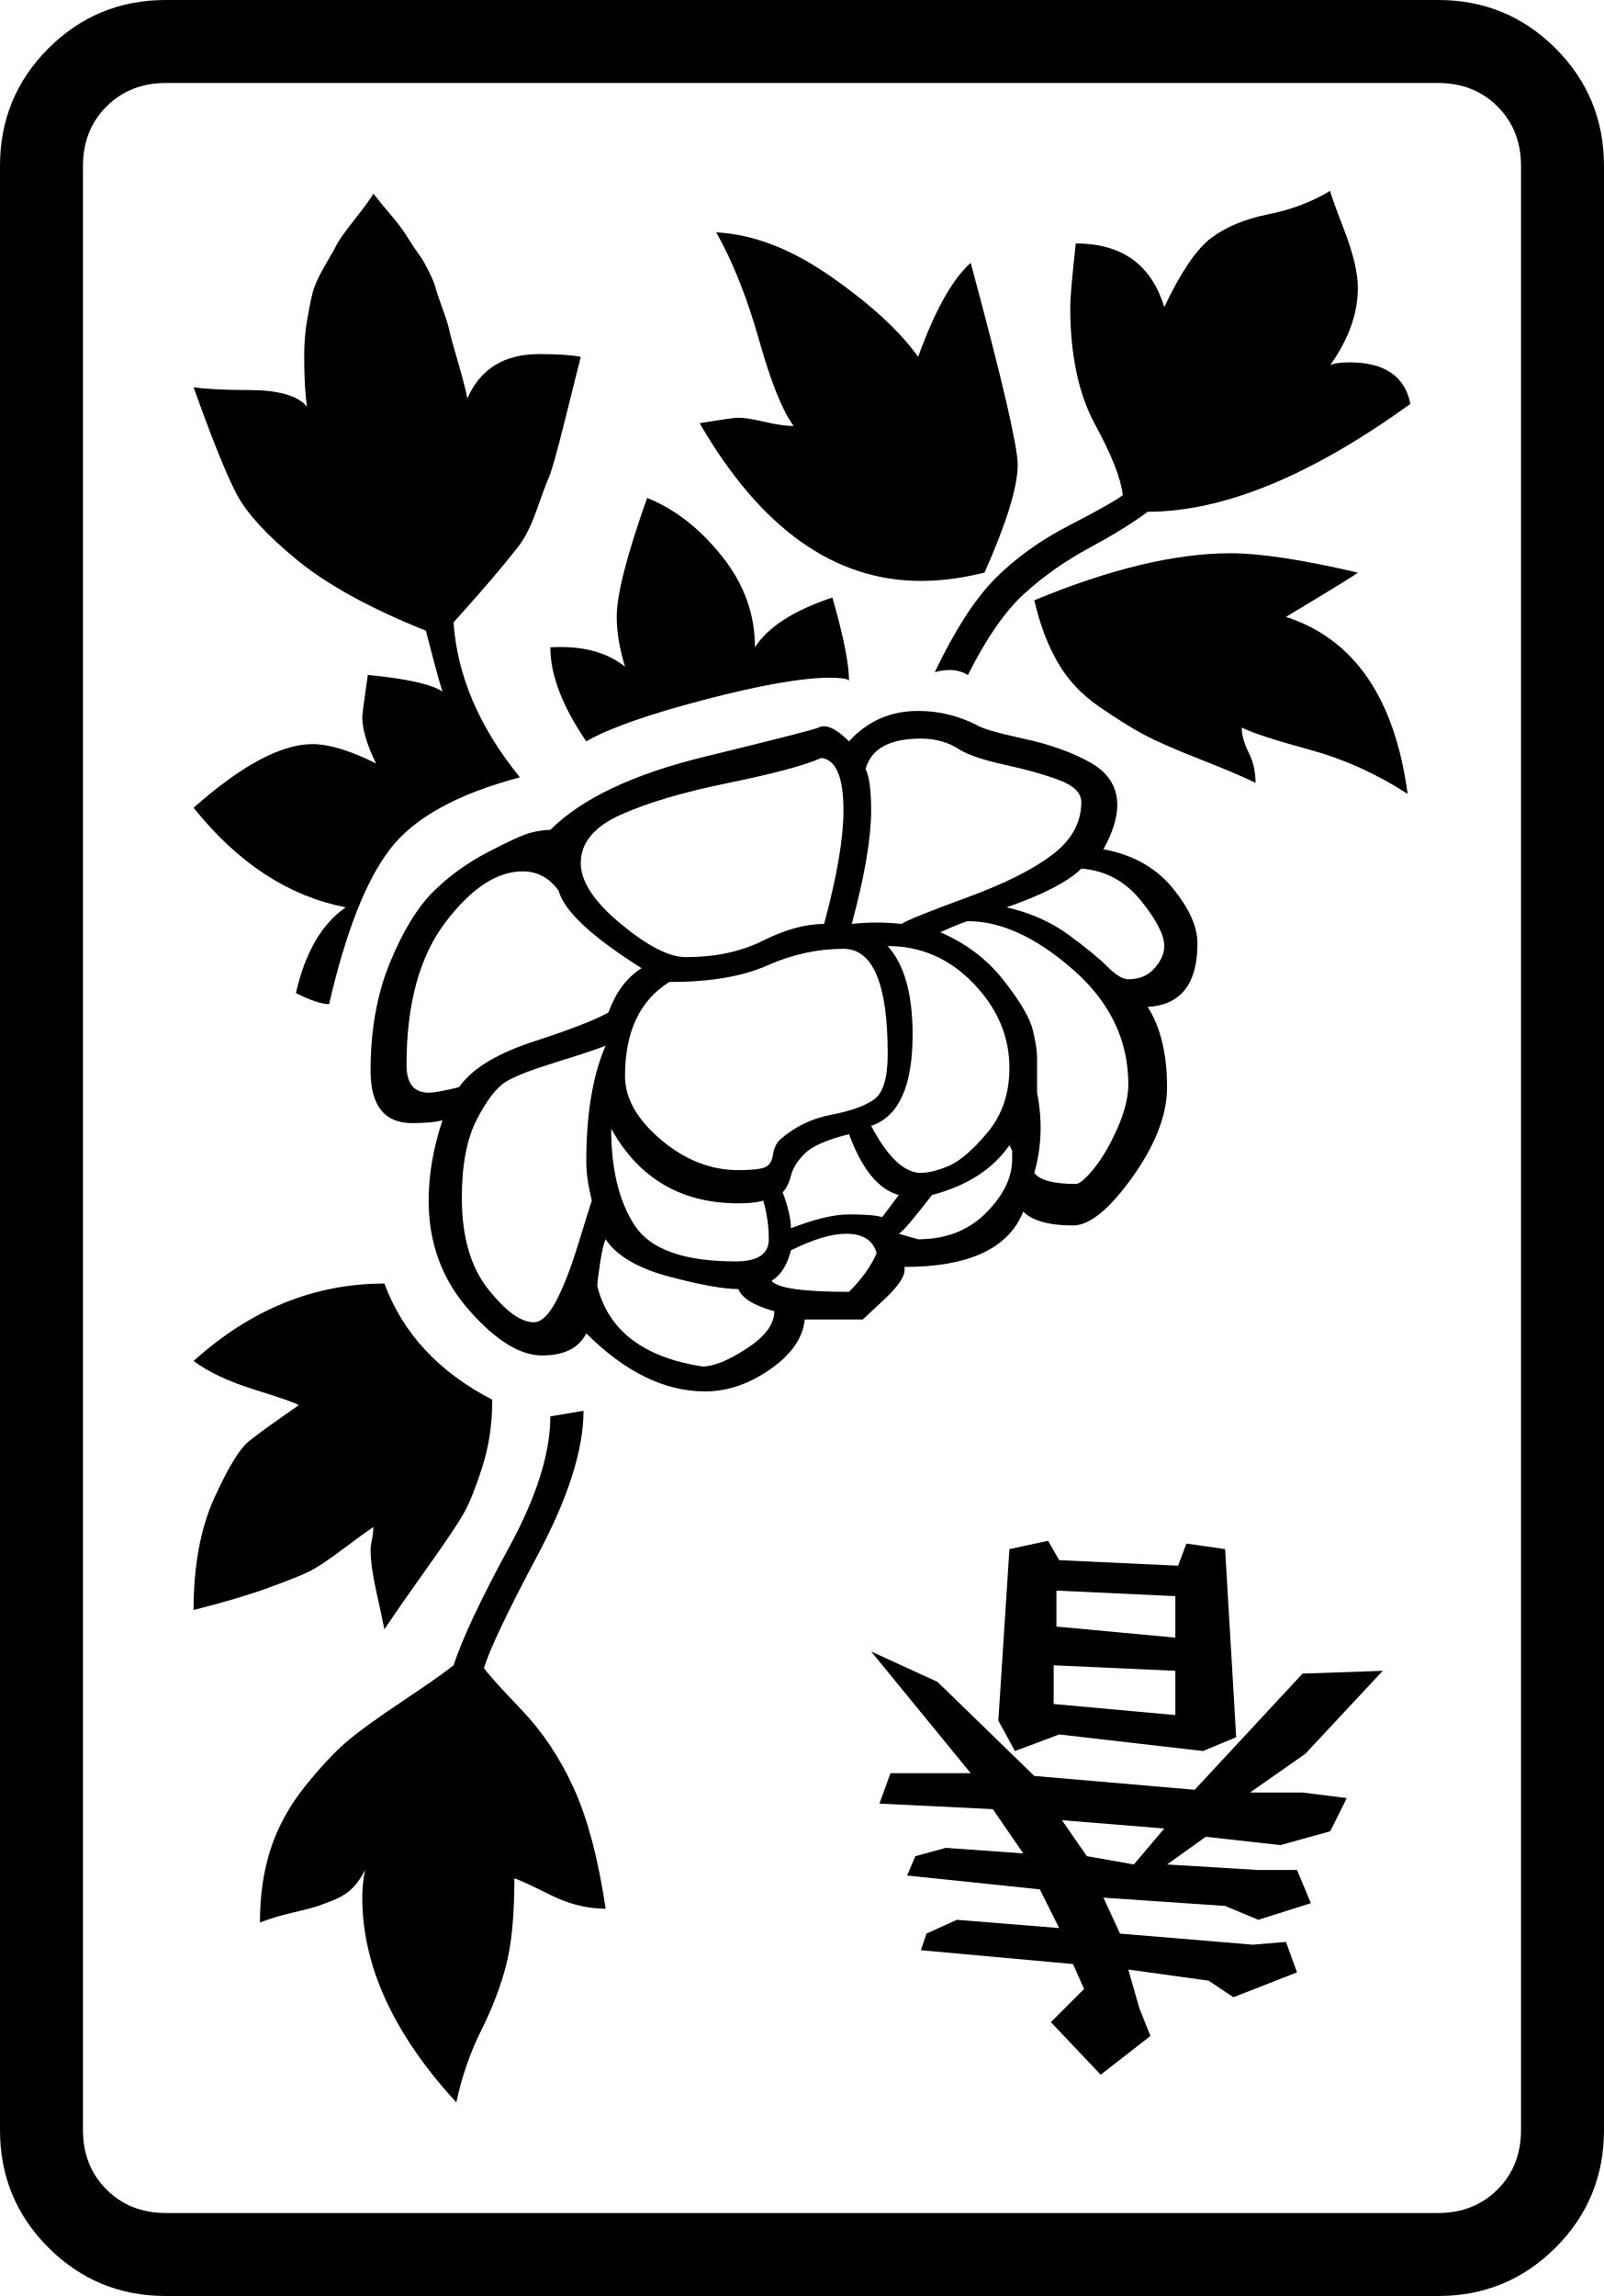
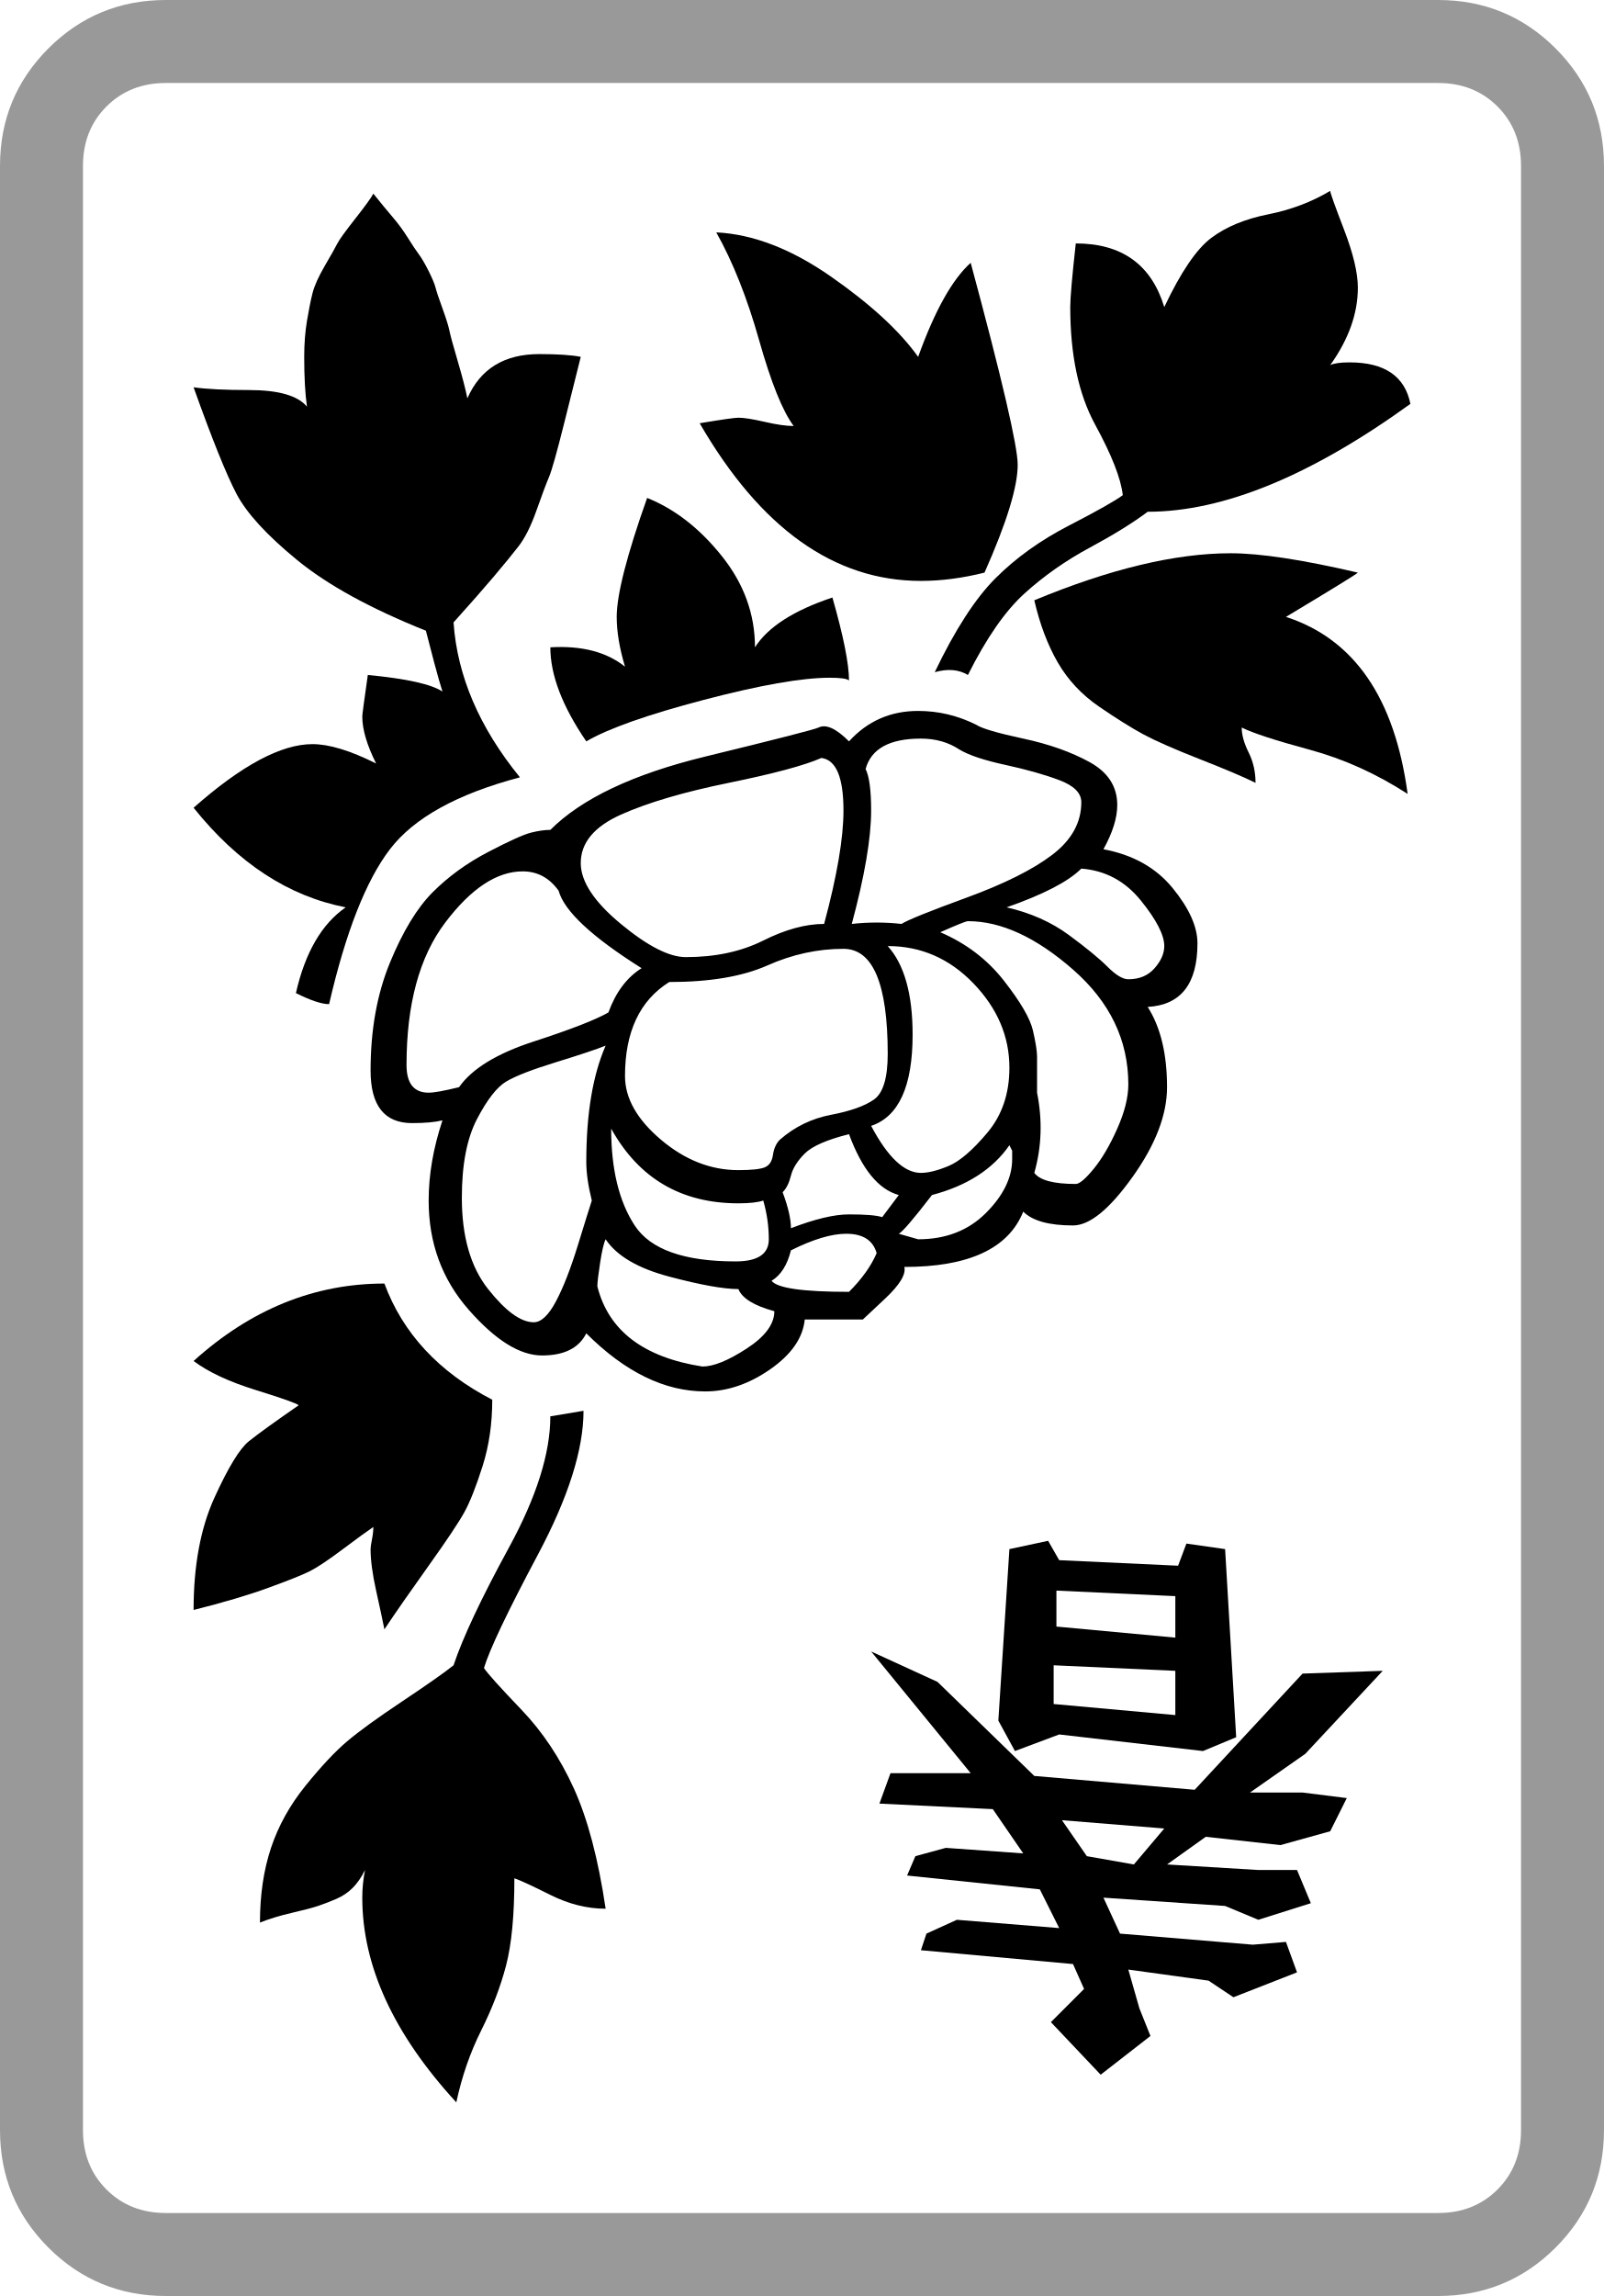
<svg xmlns="http://www.w3.org/2000/svg" viewBox="30 -115 580 830">
  <g>
-     <path d="M550 685h-460q-13 0 -21.5 -8.5t-8.5 -21.5v-710q0 -13 8.5 -21.5t21.5 -8.5h460q13 0 21.5 8.5t8.5 21.5v710q0 13 -8.5 21.5t-21.5 8.5zM610 655v-710q0 -25 -17.5 -42.5t-42.5 -17.5h-460q-25 0 -42.5 17.5t-17.5 42.5v710q0 25 17.5 42.5t42.5 17.5h460q25 0 42.5 -17.5 t17.5 -42.5z" />
+     <path style="fill: #999999;" d="M550 685h-460q-13 0 -21.5 -8.5t-8.5 -21.5v-710q0 -13 8.5 -21.5t21.5 -8.5h460q13 0 21.5 8.5t8.5 21.5v710q0 13 -8.5 21.5t-21.5 8.5zM610 655v-710q0 -25 -17.5 -42.5t-42.5 -17.5h-460q-25 0 -42.5 17.5t-17.5 42.5v710q0 25 17.5 42.5t42.5 17.5h460q25 0 42.5 -17.5 t17.5 -42.5z" />
    <path d="M428 635l18 -14l-4 -10l-4 -14l29 4l9 6l23 -9l-4 -11l-12 1l-48 -4l-6 -13l44 3l12 5l19 -6l-5 -12h-14l-33 -2l14 -10l27 3l18 -5l6 -12l-16 -2h-19l20 -14l28 -30l-29 1l-39 42l-58 -5l-35 -34l-24 -11l36 44h-29l-4 11l41 2l11 16l-28 -2l-11 3l-3 7l48 5l7 14l-37 -3 l-11 5l-2 6l55 5l4 9l-12 12zM397 518l16 -6l52 6l12 -5l-4 -68l-14 -2l-3 8l-43 -2l-4 -7l-14 3l-4 62zM411 501v-14l44 2v16zM412 473v-13l43 2v15zM440 559l-17 -3l-9 -13l37 3z" />
    <path d="M226 375q12 0 16 -8q21 21 43 21q12 0 23.5 -8t12.5 -18h21t8 -7.5t7 -11.5q35 0 43 -20q5 5 18 5q9 0 21.5 -17.5t12.5 -32.5 q0 -18 -7 -29q18 -1 18 -23q0 -9 -9 -20t-25 -14q5 -9 5 -16q0 -10 -10 -15.5t-24 -8.5t-17 -5q-10 -5 -21 -5q-15 0 -25 11q-7 -7 -11 -5q-2 1 -41 10.5t-56 26.5q-3 0 -7 1t-15.5 7t-20 14.5t-15.5 25.5t-7 39q0 19 15 19q7 0 11 -1q-5 15 -5 29q0 23 14.5 39.5t26.5 16.5 zM278 231q-9 0 -23.5 -12t-14.5 -22q0 -11 14.5 -17.5t39 -11.5t33.5 -9q8 1 8 19q0 15 -7 41q-10 0 -22 6t-28 6zM177 270q0 -33 14 -51.5t28 -18.5q8 0 13 7q3 11 30 28q-8 5 -12 16q-7 4 -27 10.5 t-27 16.5q-8 2 -11 2q-8 0 -8 -10zM251 293q15 27 46 27q6 0 9 -1q2 7 2 14q0 8 -12 8q-28 0 -36.5 -13t-8.5 -35zM256 274 q0 -24 16 -34q22 0 35.5 -6t27.5 -6q16 0 16 38q0 13 -5 16.5t-15.5 5.5t-18.5 9q-2 2 -2.5 5.5t-3 4.5t-9.5 1q-15 0 -28 -11t-13 -23zM338 219q7 -26 7 -41q0 -11 -2 -15q3 -11 20 -11q8 0 14 4q5 3 16.5 5.5t19.5 5.5t8 8q0 11 -10.5 19t-31 15.5t-23.5 9.5q-9 -1 -18 0z M349 325q-3 -1 -12 -1q-8 0 -21 5q0 -5 -3 -13q2 -2 3 -6t5 -8t16 -7q7 19 18 22zM249 263q-7 16 -7 42q0 6 2 14q-1 3 -5 16t-8 20.5t-8 7.5q-7 0 -16.5 -12t-9.5 -33q0 -18 5.5 -28.5t10.5 -13.5t18 -7t18 -6zM310 359q0 7 -10 13.5t-16 6.5q-32 -5 -38 -29q0 -2 1 -8.5 t2 -8.5q6 9 23 13.5t25 4.5q2 5 13 8zM351 227q18 0 31 13.5t13 30.5q0 14 -8 23.5t-14 12t-10 2.5q-9 0 -18 -17q15 -5 15 -33q0 -22 -9 -32zM405 267q0 -3 -1.5 -9.5t-10.5 -18t-23 -17.5q9 -4 10 -4q18 0 38 17.5t20 41.5q0 7 -4 16t-8.5 14.5t-6.5 5.5q-12 0 -15 -4 q4 -14 1 -29v-13zM421 199q13 1 21.5 11.5t8.5 16.5q0 4 -3.5 8t-9.5 4q-3 0 -7.5 -4.5t-14 -11.5t-22.5 -10q20 -7 27 -14zM337 352q-25 0 -28 -4q5 -3 7 -11q12 -6 20 -6q9 0 11 7q-3 7 -10 14zM395 299l1 2v3q0 10 -9.5 19.5t-24.5 9.5l-7 -2q2 -1 12 -14q19 -5 28 -18z " />
    <path d="M149 248q9 -39 22 -56t47 -26q-22 -27 -24 -56q9 -10 14.5 -16.5t9 -11t6.5 -13t4.5 -12t5.5 -19.5l6 -24q-5 -1 -15 -1q-19 0 -26 16q-1 -5 -3.5 -13.5t-3 -11t-2.5 -8t-2.5 -7.5t-2.5 -6t-3.5 -6t-4 -6t-5.5 -7.5t-7 -8.5q-1 2 -6.5 9t-6.5 9t-4.5 8t-4.5 10t-2 10 t-1 13q0 11 1 18q-5 -6 -21 -6q-13 0 -20 -1q10 28 15.5 38.5t22 24t46.5 25.5q1 4 3 11.5t3 10.5q-6 -4 -27 -6q-2 14 -2 15q0 7 5 17q-14 -7 -23 -7q-17 0 -43 23q24 30 55 36q-13 9 -18 31q8 4 12 4z" />
    <path d="M208 391q-29 -15 -39 -42q-38 0 -69 28q8 6 22.5 10.5t15.5 5.5 q-13 9 -18 13t-12.5 20.5t-7.5 40.5q16 -4 27 -8t15 -6t12 -8t11 -8q0 2 -0.5 4.5t-0.5 3.5q0 6 2 15t3 14q6 -9 16 -23t13 -19.5t6.5 -16.5t3.5 -24z" />
    <path d="M368 128q7 -2 12 1q10 -20 20.5 -29.5t23.5 -16.5t21 -13q41 0 95 -39q-3 -15 -22 -15q-5 0 -7 1q10 -14 10 -28 q0 -8 -5 -21t-5 -14q-10 6 -22.5 8.5t-20.5 8.5t-17 25q-7 -23 -32 -23q-2 18 -2 23q0 26 9 42.5t10 25.5q-4 3 -19.5 11t-26.5 19t-22 34z" />
    <path d="M229 397q0 20 -15 47.5t-20 42.5q-5 4 -18.5 13t-20 14.5t-15 16t-12.5 22.5t-4 27q5 -2 11.5 -3.5t9.5 -2.5t6.5 -2.5t6 -4t4.5 -6.5q-1 5 -1 10q0 37 34 74q3 -14 9 -26t9 -23.5t3 -31.5q3 1 13 6t20 5q-4 -27 -11.5 -43.5t-19 -28.5t-13.5 -15q3 -10 19.5 -41t16.5 -52z" />
    <path d="M404 102q3 13 8.5 22.5t15 16t16 10t20.5 9t20 8.5q0 -6 -2.5 -11t-2.5 -9q6 3 24.5 8t35.5 16q-7 -52 -44 -64q25 -15 26 -16q-30 -7 -46 -7q-30 0 -71 17z" />
    <path d="M386 92q12 -27 12 -39q0 -10 -17 -73q-10 9 -19 34q-10 -14 -31.5 -29t-41.5 -16q9 16 15.5 39 t12.5 31q-4 0 -10.5 -1.5t-9.5 -1.5q-2 0 -14 2q33 57 80 57q11 0 23 -3z" />
    <path d="M337 131q0 -9 -6 -30q-21 7 -28 18q0 -18 -12 -33t-27 -21q-11 31 -11 43q0 8 3 18q-10 -8 -27 -7q0 15 13 34q12 -7 42.5 -15t45.5 -8q6 0 7 1z" />
  </g>
</svg>
